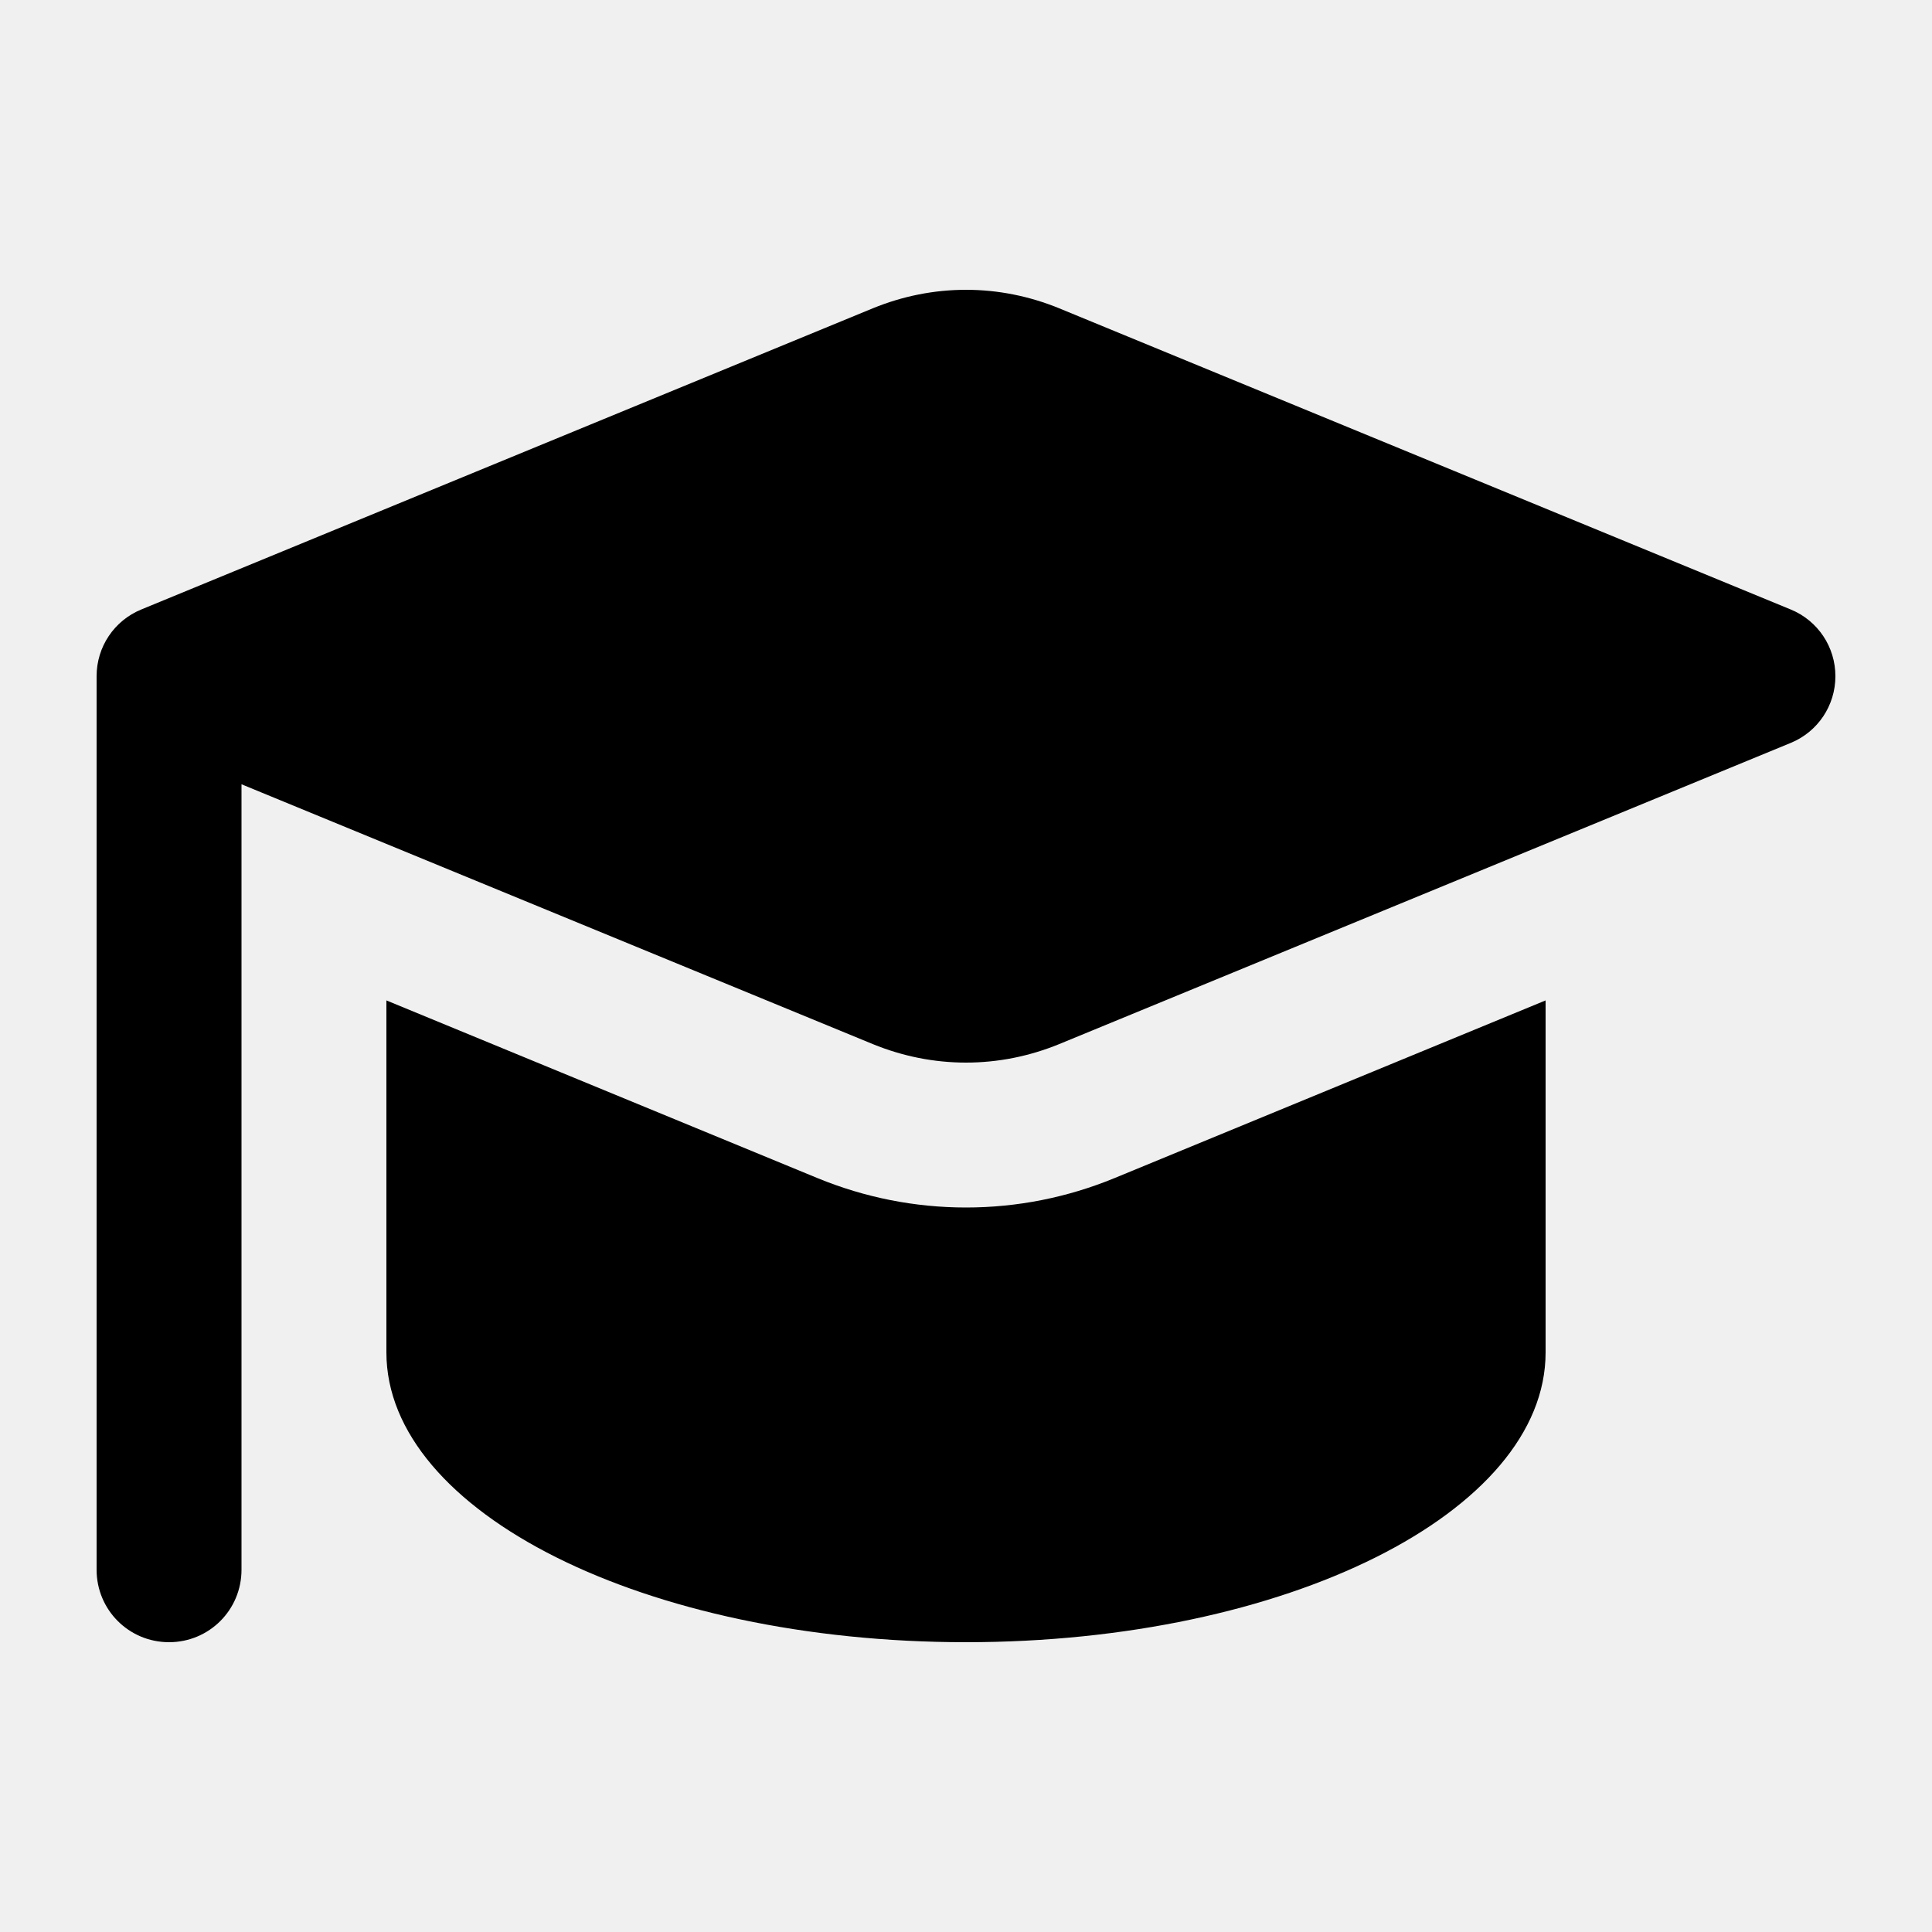
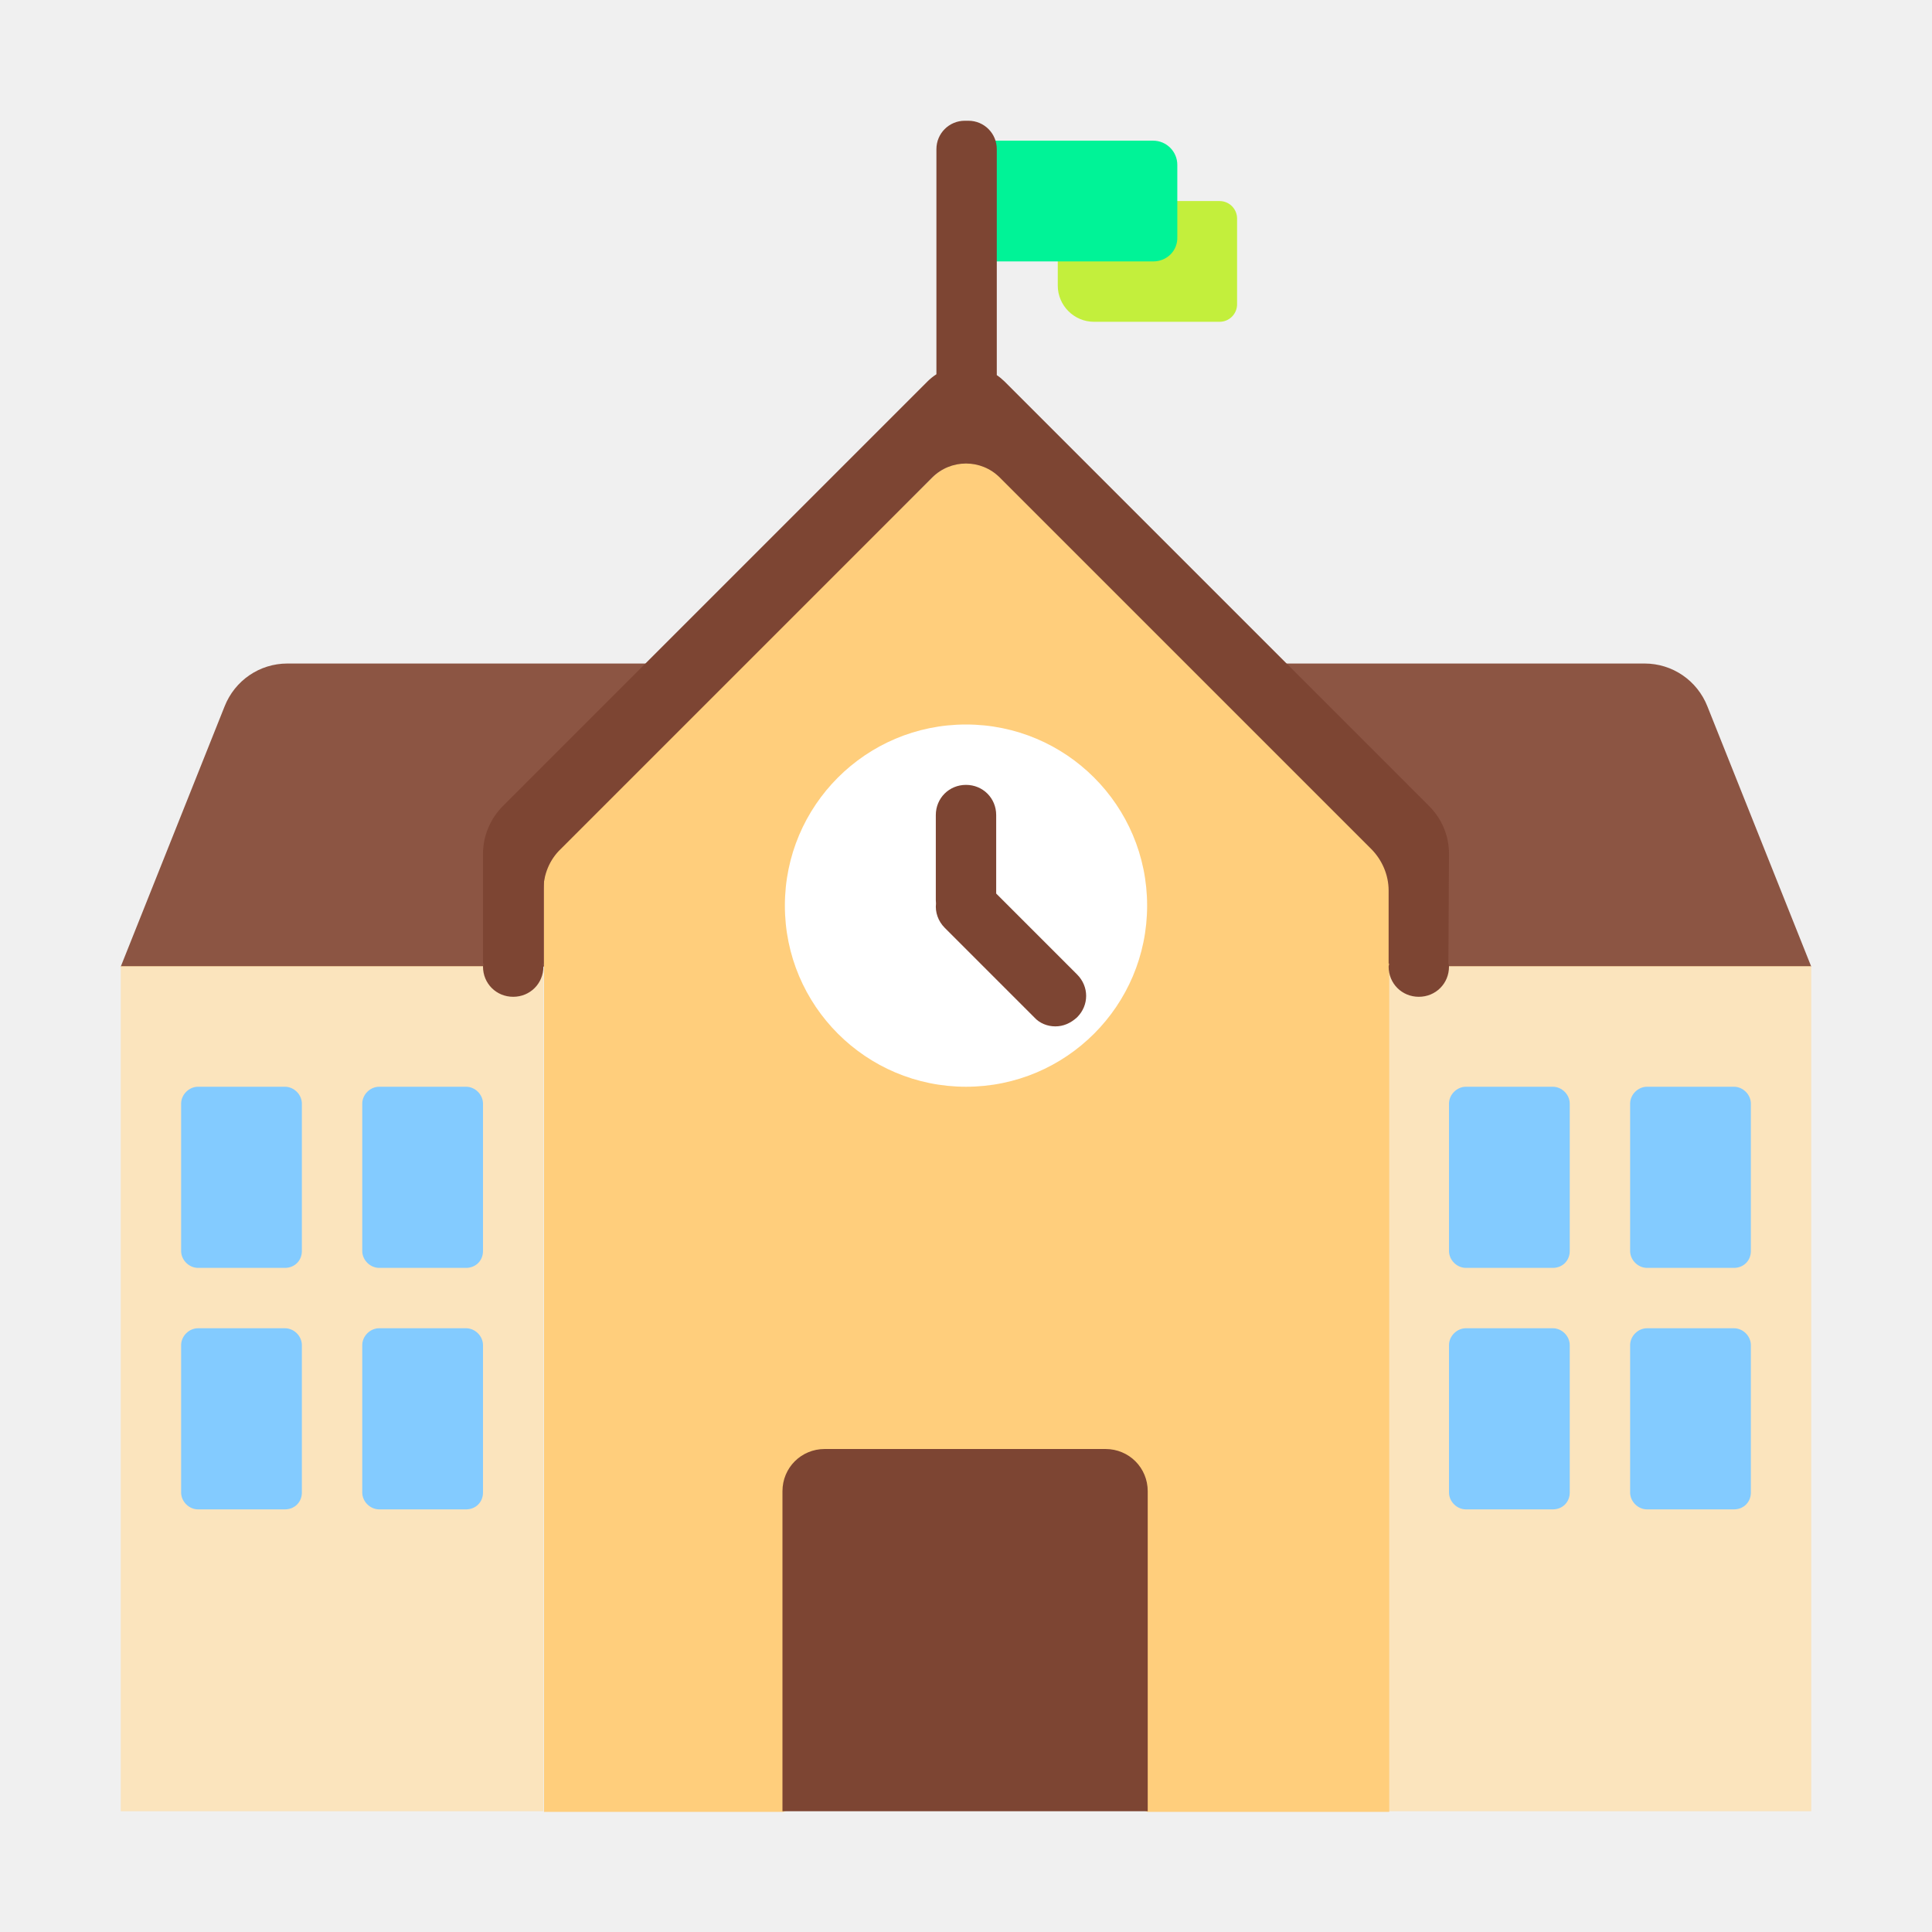
- <svg xmlns="http://www.w3.org/2000/svg" viewBox="0 0 640 640">
-   <path d="M80 259.8L289.2 345.9C299 349.9 309.4 352 320 352C330.6 352 341 349.9 350.8 345.9L593.2 246.1C602.2 242.4 608 233.7 608 224C608 214.3 602.2 205.6 593.2 201.9L350.8 102.1C341 98.1 330.6 96 320 96C309.4 96 299 98.1 289.2 102.1L46.8 201.9C37.8 205.6 32 214.3 32 224L32 520C32 533.3 42.7 544 56 544C69.3 544 80 533.3 80 520L80 259.8zM128 331.5L128 448C128 501 214 544 320 544C426 544 512 501 512 448L512 331.4L369.1 390.3C353.5 396.7 336.9 400 320 400C303.1 400 286.5 396.7 270.9 390.3L128 331.4z" />
+ <svg xmlns="http://www.w3.org/2000/svg" width="32" height="32" viewBox="0 0 32 32" fill="none">
+   <path d="M30 16.01H2L3.72 11.7C3.89 11.27 4.3 10.99 4.76 10.99H27.24C27.7 10.99 28.11 11.27 28.28 11.7L30 16.01Z" fill="#8C5543" />
+   <path d="M17.51 3.33H20.2C20.36 3.33 20.49 3.46 20.49 3.62V5.04C20.49 5.2 20.36 5.33 20.2 5.33H18.12C17.79 5.33 17.52 5.06 17.52 4.73V3.33H17.51Z" fill="#C3EF3C" />
+   <path d="M19.1 4.33H16V2.33H19.1C19.32 2.33 19.5 2.51 19.5 2.73V3.92C19.51 4.15 19.33 4.33 19.1 4.33Z" fill="#00F397" />
+   <path opacity="0.7" d="M2 16H9V30H2V16ZM30 16H23V30H30V16Z" fill="#FFDEA7" />
+   <path d="M22.72 13.96L16.57 7.9C16.26 7.59 15.76 7.59 15.45 7.9L9.3 13.96C9.12 14.14 9.01 14.39 9.01 14.64V15.84V16.22V30.01H12.977L15.991 28.803L19.005 30.01H23.01V16.21V15.83V14.63C23 14.38 22.9 14.14 22.72 13.96Z" fill="#FFCE7C" />
+   <path d="M4.72 21H3.28C3.13 21 3 20.87 3 20.72V18.28C3 18.13 3.13 18 3.28 18H4.72C4.87 18 5 18.13 5 18.28V20.72C5 20.88 4.88 21 4.72 21ZM8 20.72V18.28C8 18.13 7.87 18 7.72 18H6.28C6.13 18 6 18.13 6 18.28V20.72C6 20.87 6.13 21 6.28 21H7.72C7.88 21 8 20.88 8 20.72ZM5 24.72V22.28C5 22.13 4.87 22 4.72 22H3.28C3.13 22 3 22.13 3 22.28V24.72C3 24.87 3.13 25 3.28 25H4.72C4.88 25 5 24.88 5 24.72ZM8 24.72V22.28C8 22.13 7.87 22 7.72 22H6.28C6.13 22 6 22.13 6 22.28V24.72C6 24.87 6.13 25 6.28 25H7.72C7.88 25 8 24.88 8 24.72ZM25.72 21H24.28C24.13 21 24 20.87 24 20.72V18.28C24 18.13 24.13 18 24.28 18H25.72C25.87 18 26 18.13 26 18.28V20.72C26 20.88 25.88 21 25.72 21ZM27.28 21H28.72C28.88 21 29 20.88 29 20.72V18.28C29 18.13 28.87 18 28.72 18H27.28C27.13 18 27 18.13 27 18.28V20.72C27 20.87 27.13 21 27.28 21ZM25.72 25H24.28C24.13 25 24 24.87 24 24.72V22.28C24 22.13 24.13 22 24.28 22H25.72C25.87 22 26 22.13 26 22.28V24.72C26 24.88 25.88 25 25.72 25ZM27.28 25H28.72C28.88 25 29 24.88 29 24.72V22.28C29 22.13 28.87 22 28.72 22H27.28C27.13 22 27 22.13 27 22.28V24.72C27 24.87 27.13 25 27.28 25Z" fill="#83CBFF" />
+   <path d="M16 18C17.657 18 19 16.657 19 15C19 13.343 17.657 12 16 12C14.343 12 13 13.343 13 15C13 16.657 14.343 18 16 18Z" fill="white" />
+   <path d="M15.51 6.199V2.47C15.51 2.21 15.72 2 15.98 2H16.04C16.3 2 16.51 2.21 16.51 2.47V6.213C16.556 6.244 16.599 6.28 16.64 6.32L23.67 13.35C23.88 13.56 24 13.84 24 14.14L23.99 15.96C24 15.97 24 15.99 24 16.01C24 16.29 23.78 16.51 23.5 16.51C23.22 16.51 23 16.29 23 16.01C23 16 23.003 15.992 23.005 15.985C23.008 15.977 23.01 15.97 23.01 15.96H23V14.75C23 14.49 22.89 14.24 22.71 14.06L16.56 7.91C16.25 7.6 15.75 7.6 15.44 7.91L9.29 14.06C9.1 14.24 9 14.49 9 14.75V15.96H8.99C8.99 15.97 8.992 15.977 8.995 15.985C8.998 15.992 9 16 9 16.01C9 16.29 8.78 16.51 8.5 16.51C8.22 16.51 8 16.29 8 16.01C8 16 8.002 15.992 8.005 15.985C8.008 15.977 8.01 15.97 8.01 15.96H8V14.14C8 13.85 8.12 13.56 8.33 13.35L15.36 6.32C15.406 6.274 15.457 6.233 15.51 6.199ZM15.5 14.91C15.5 14.928 15.501 14.946 15.503 14.964C15.487 15.108 15.537 15.257 15.65 15.37L17.13 16.85C17.22 16.95 17.35 17 17.48 17C17.61 17 17.73 16.95 17.84 16.85C18.04 16.65 18.04 16.34 17.84 16.14L16.5 14.8V13.5C16.5 13.22 16.28 13 16 13C15.72 13 15.5 13.22 15.5 13.5V14.91ZM19.01 30H12.96V24.7C12.96 24.31 13.27 24 13.66 24H18.31C18.7 24 19.01 24.31 19.01 24.7V30Z" fill="#7D4533" />
</svg>
